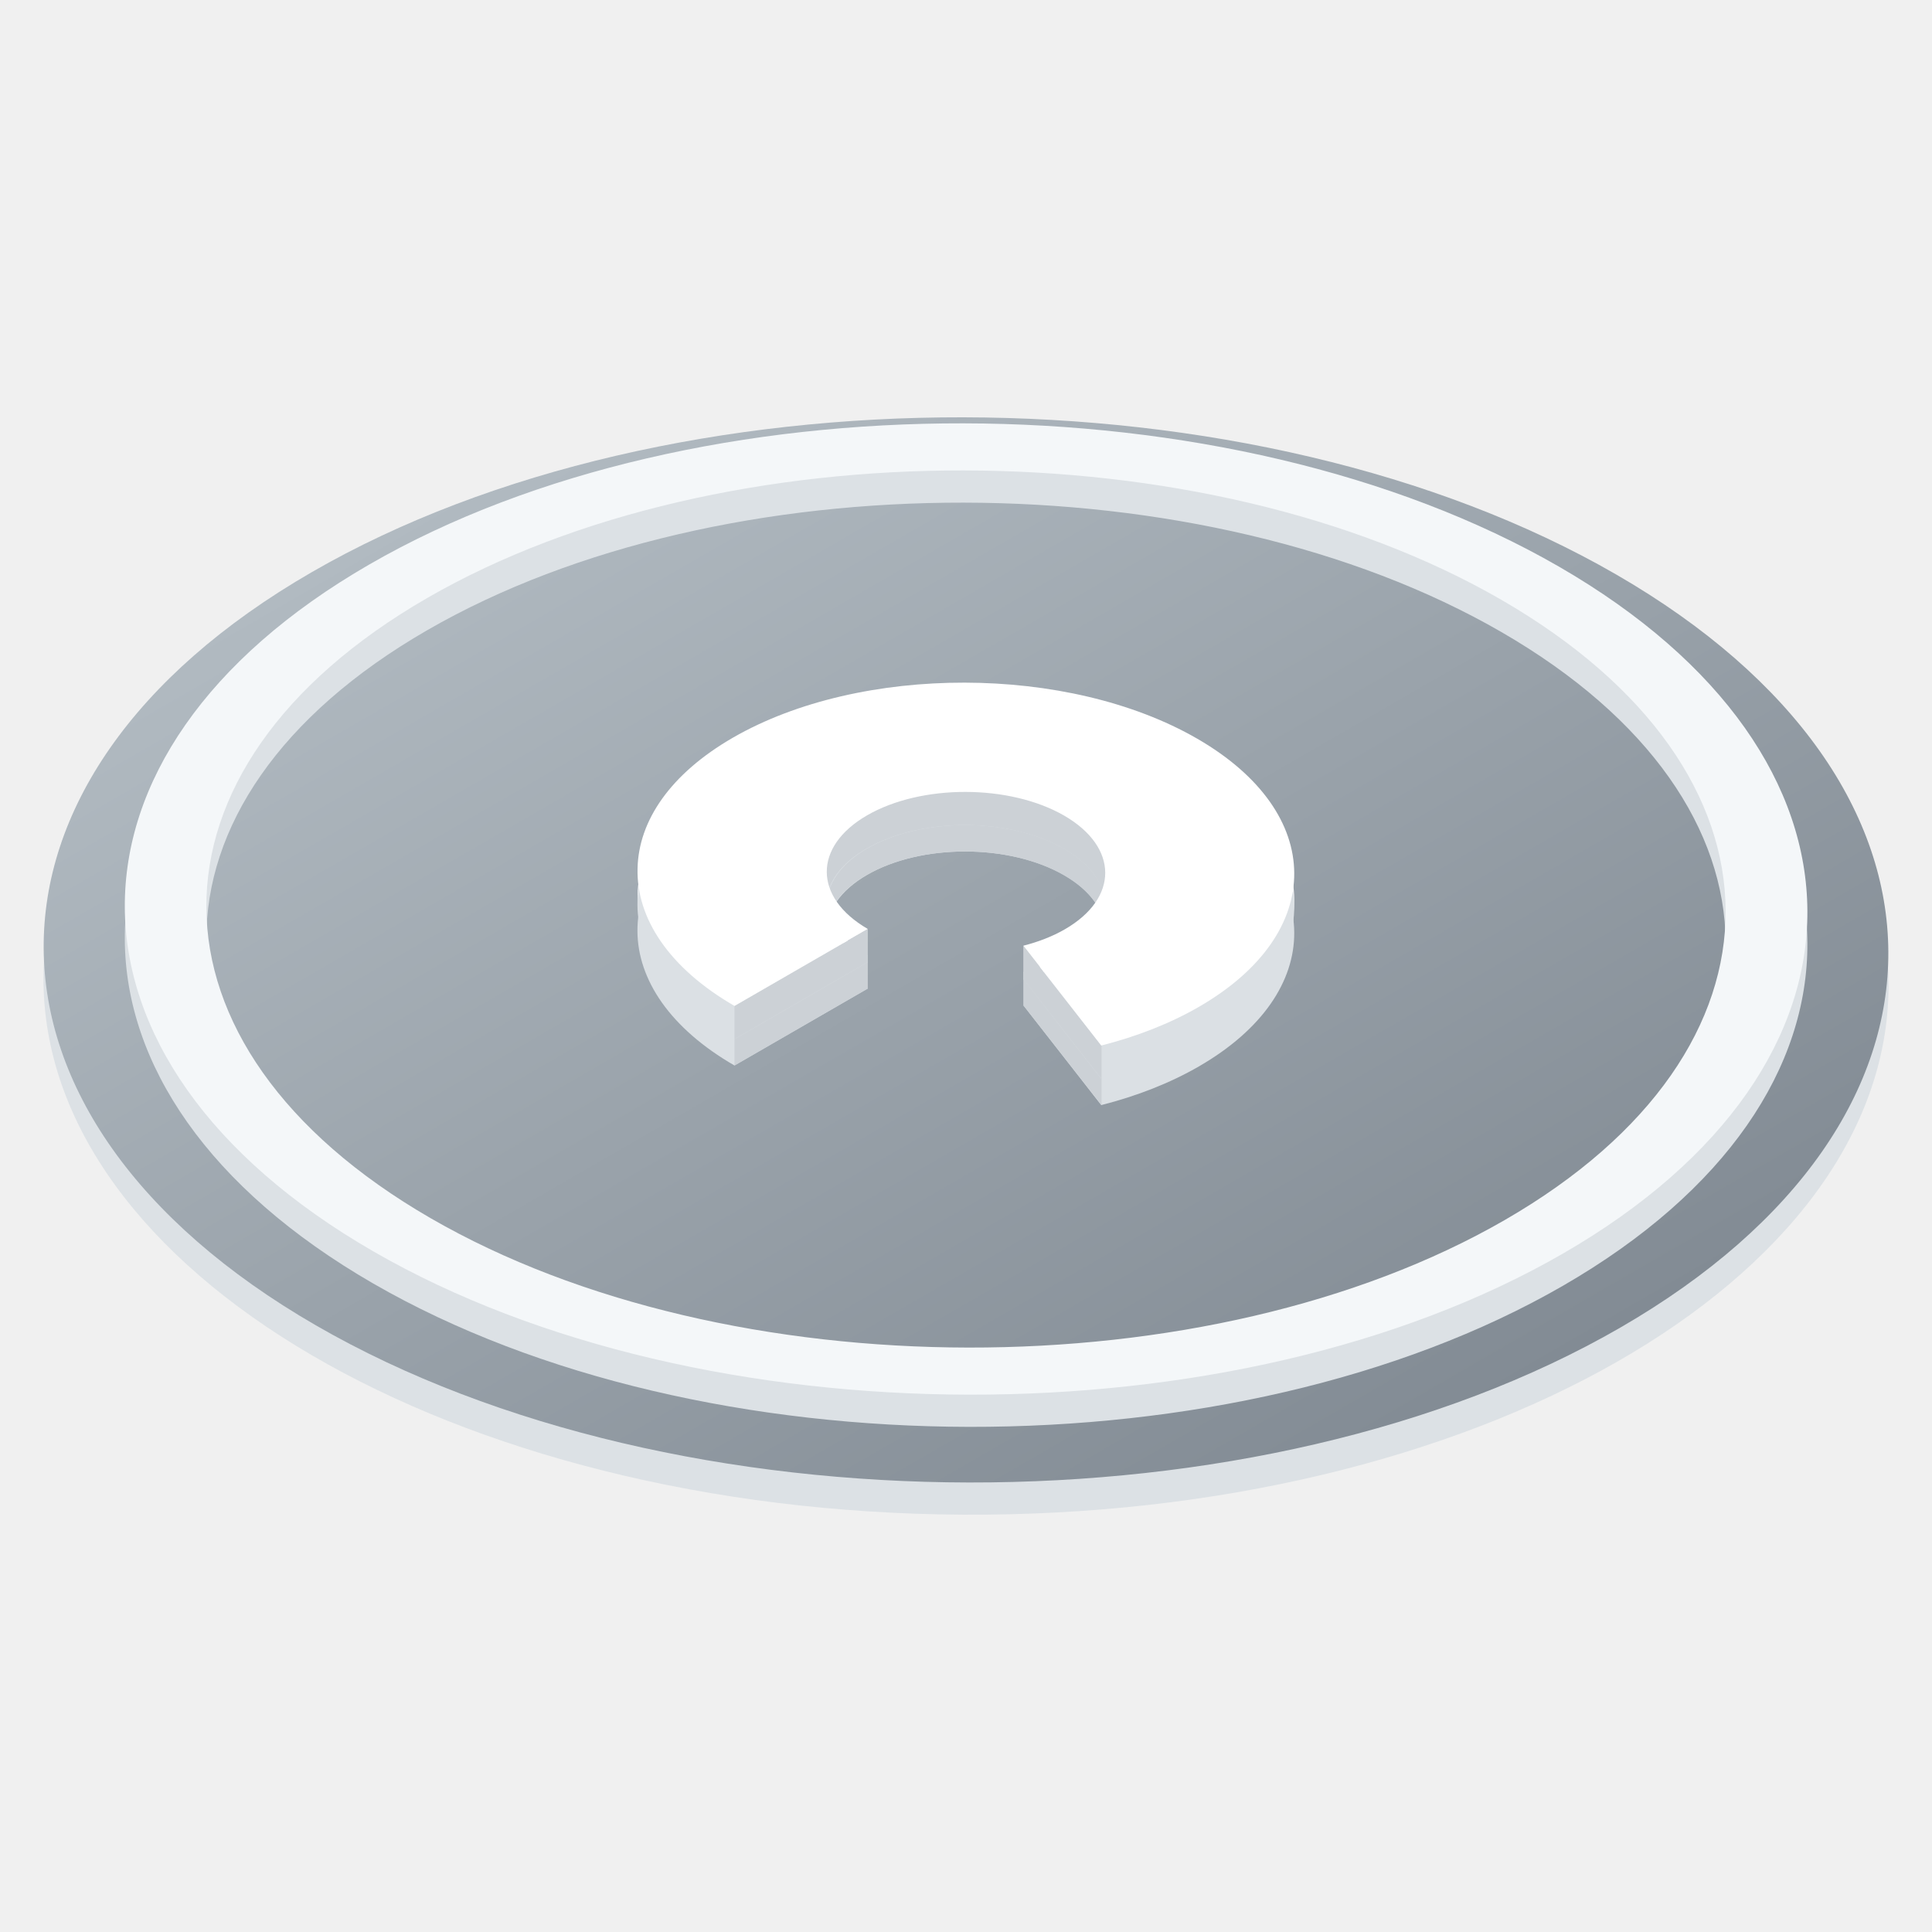
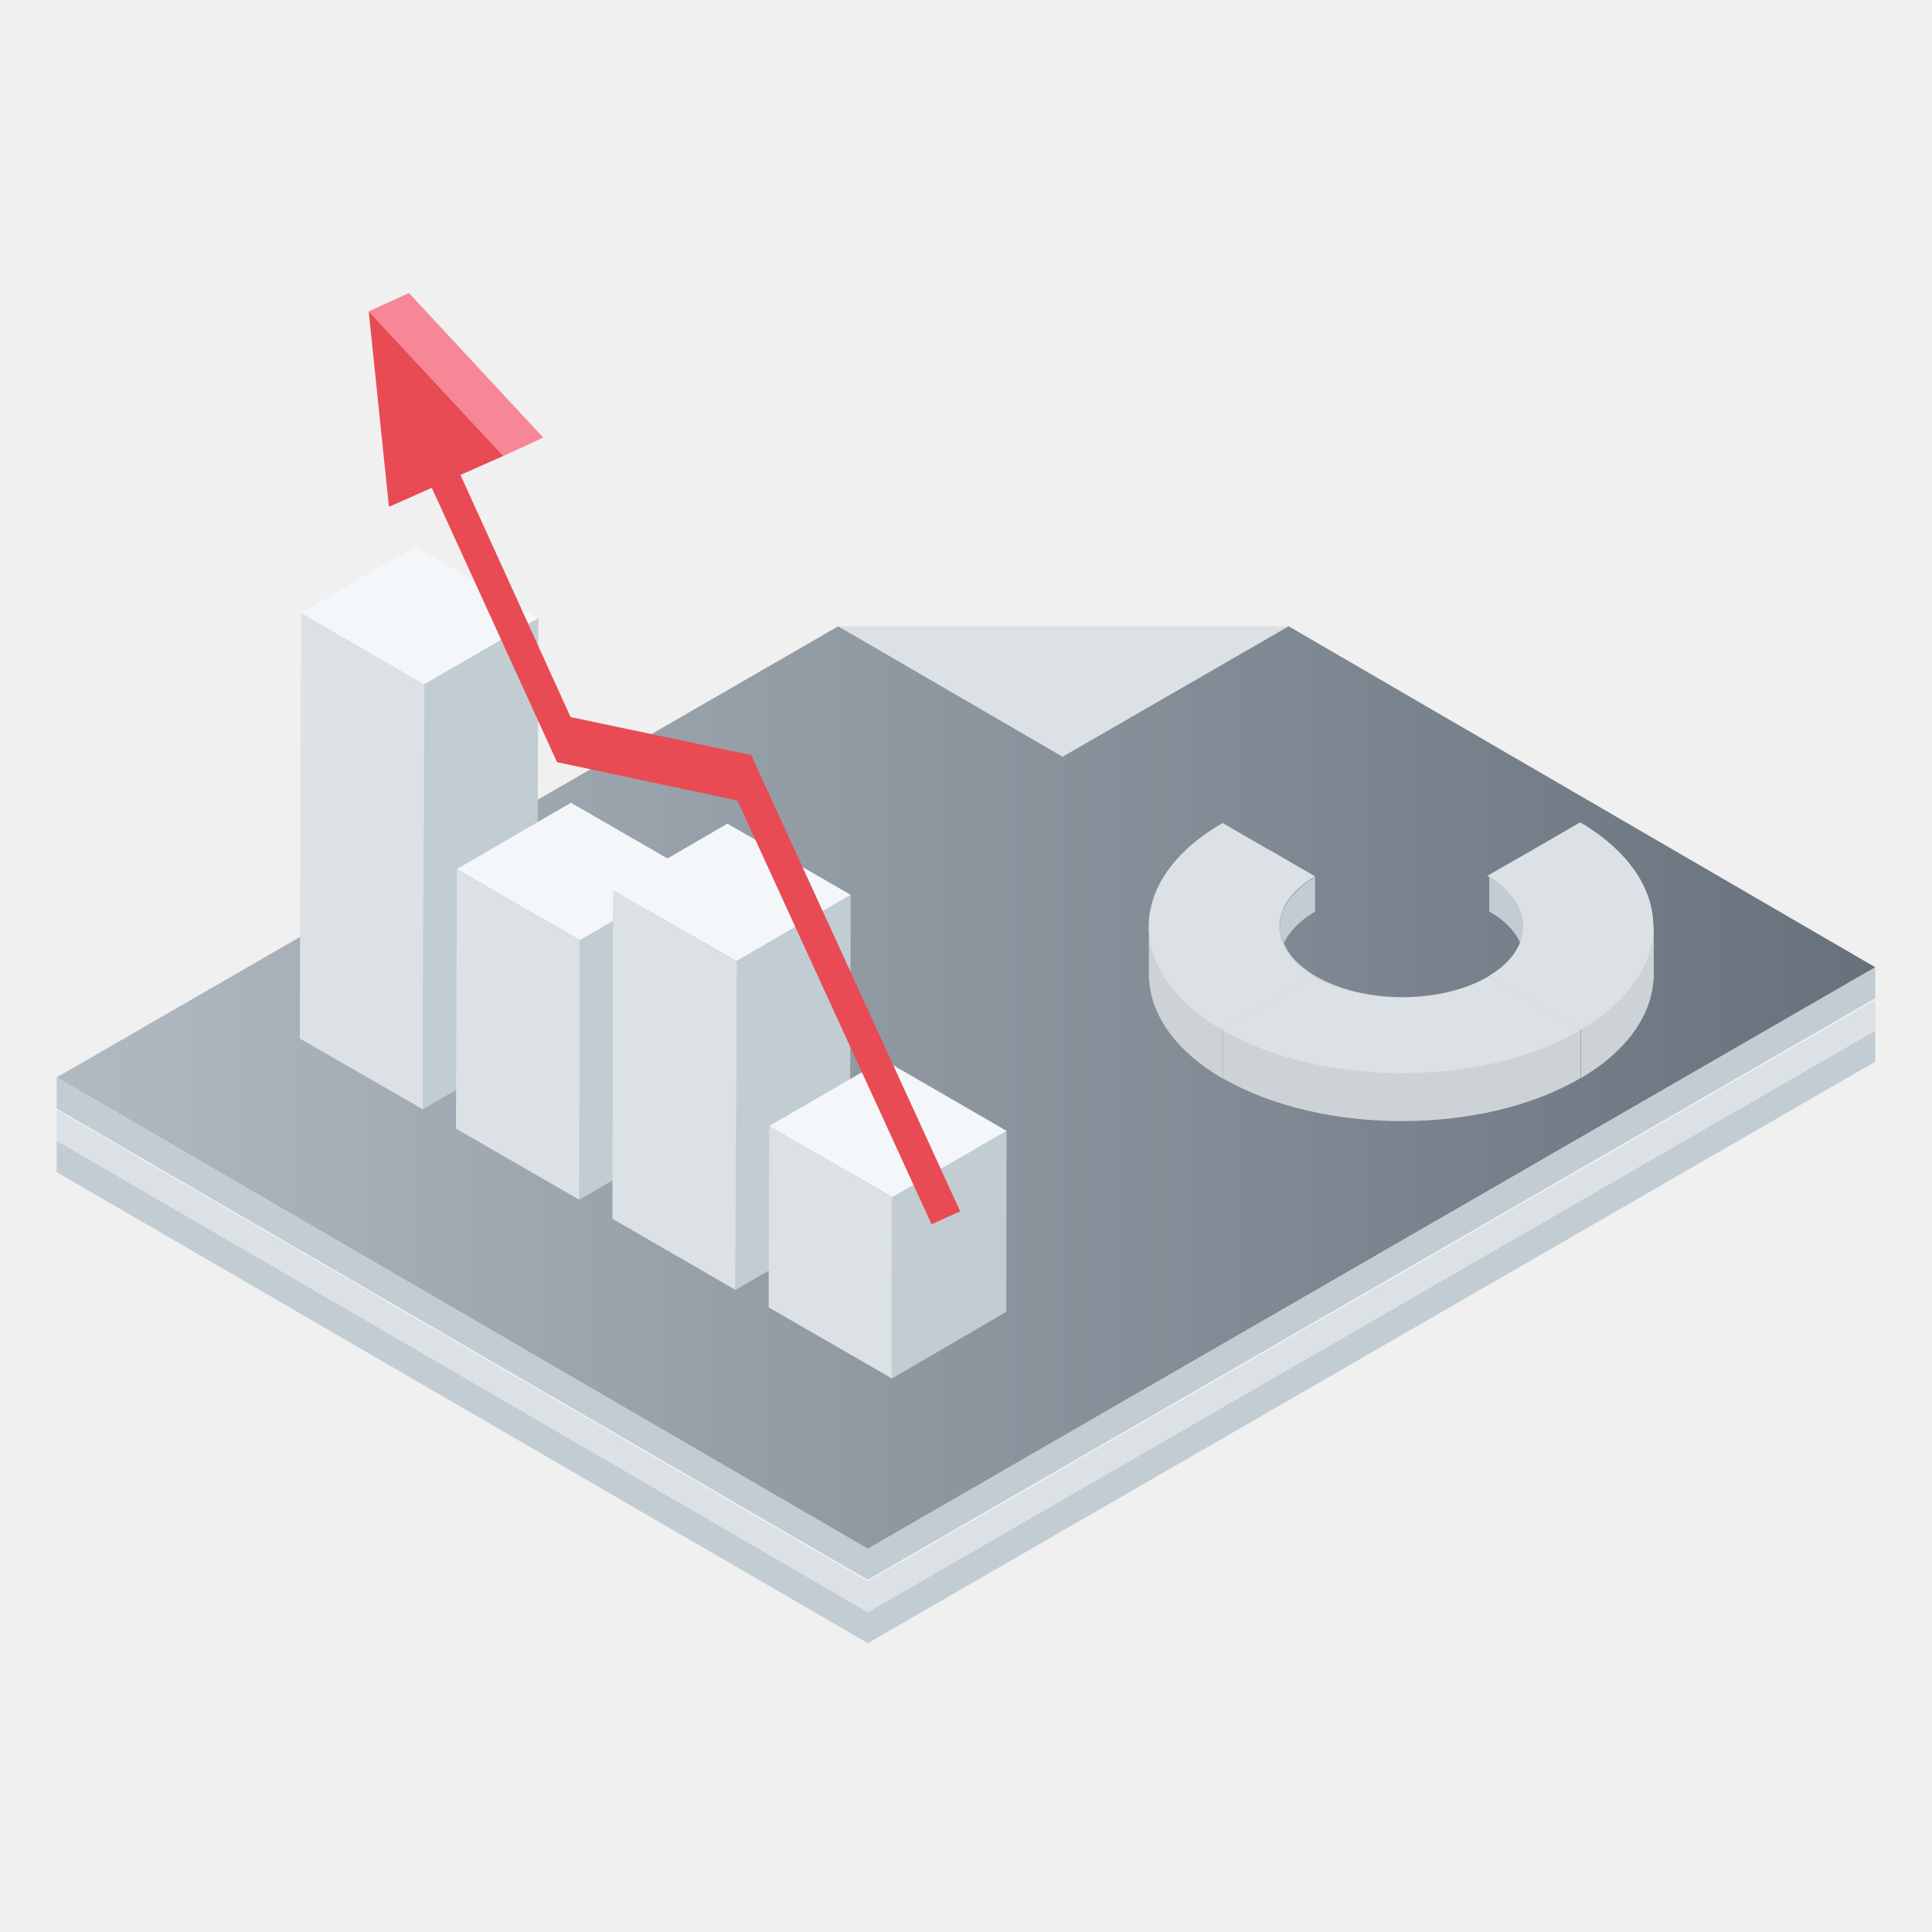
<svg xmlns="http://www.w3.org/2000/svg" version="1.1" id="Layer_1" x="0px" y="0px" viewBox="0 0 600 600" enable-background="new 0 0 600 600" xml:space="preserve">
  <g>
    <g>
-       <ellipse transform="matrix(5.422033e-03 -1 1 5.422033e-03 -6.6221 603.3419)" fill="#DCE1E5" cx="300" cy="305" rx="165.4" ry="286.5" />
-       <linearGradient id="SVGID_1_" gradientUnits="userSpaceOnUse" x1="60.365" y1="295.67" x2="529.635" y2="295.67" gradientTransform="matrix(0.866 0.5 -1 0.5774 340.1924 -23.2051)">
-         <stop offset="0" style="stop-color:#B1BAC1" />
-         <stop offset="1" style="stop-color:#828B94" />
-       </linearGradient>
-       <path fill="url(#SVGID_1_)" d="M503.2,412.3c-111.5,64.4-292.9,64.1-405.1-0.7s-112.8-169.5-1.3-233.9s292.9-64.1,405.1,0.7    S614.7,347.9,503.2,412.3z" />
-     </g>
-     <g>
- 	
- 			
- 	</g>
-     <g>
-       <path fill="#DCE1E5" d="M484.2,186c-102.4-59.1-267.8-59.4-369.5-0.7s-101.2,154.2,1.2,213.3s267.8,59.4,369.5,0.7    S586.5,245.1,484.2,186z M133.7,388.3c-92.4-53.4-92.9-139.6-1-192.6s241.2-52.8,333.6,0.6s92.9,139.6,1,192.6    S226.1,441.7,133.7,388.3z" />
-       <path fill="#F4F7F9" d="M484.2,176c-102.4-59.1-267.8-59.4-369.5-0.7s-101.2,154.2,1.2,213.3s267.8,59.4,369.5,0.7    S586.5,235.1,484.2,176z M133.7,378.3c-92.4-53.4-92.9-139.6-1-192.6s241.2-52.8,333.6,0.6s92.9,139.6,1,192.6    S226.1,431.7,133.7,378.3z" />
-     </g>
-     <g>
-       <g>
-         <path fill="#DBE0E4" d="M269.5,307c-16.9-9.8-17-25.6-0.2-35.3c16.8-9.7,44.2-9.7,61.2,0.1c16.9,9.8,17,25.6,0.2,35.3     c-3.8,2.2-8.2,3.9-12.9,5.1l24.2,31c11-2.8,21.3-6.8,30.3-12c39.7-22.9,39.5-60.2-0.5-83.3s-104.5-23.2-144.2-0.3     c-39.7,22.9-39.5,60.2,0.5,83.3L269.5,307z" />
-       </g>
-     </g>
-     <g>
-       <g>
-         <polygon fill="#CCD1D6" points="228.1,330.9 228.1,320.6 269.5,296.7 269.5,307    " />
-       </g>
-     </g>
-     <g>
-       <g>
-         <polygon fill="#CCD1D6" points="342.1,343.2 342.1,332.9 317.8,301.9 317.8,312.2    " />
-       </g>
-     </g>
-     <g>
-       <g>
-         <path fill="#CCD1D6" d="M348.6,280.2l-2.1-12.4l-10.1-11.1l-20.3-5.6l-27.7-3.1c0,0-28.2,12.2-34.7,21.3v19.5l2.9-0.1     c0-0.6,0.1-1.2,0.2-1.8c0.9-5.6,5-11,12.4-15.2c16.8-9.7,44.2-9.7,61.2,0.1c8.2,4.7,12.4,10.8,12.7,17l1.2,0.1L348.6,280.2z" />
-       </g>
-     </g>
-     <g>
-       <g>
-         <path fill="#FFFFFF" d="M269.5,296.7c-16.9-9.8-17-25.6-0.2-35.3c16.8-9.7,44.2-9.7,61.2,0.1c16.9,9.8,17,25.6,0.2,35.3     c-3.8,2.2-8.2,3.9-12.9,5.1l24.2,31c11-2.8,21.3-6.8,30.3-12c39.7-22.9,39.5-60.2-0.5-83.3s-104.5-23.2-144.2-0.3     c-19.4,11.2-29.3,25.8-29.6,40.6c-0.4,15.4,9.7,30.9,30.1,42.7L269.5,296.7z" />
-       </g>
-     </g>
-     <g id="anim2">
-       <g>
-         <g>
-           <path fill="#2C3238" d="">
-             <animate attributeName="d" values="M326,336.8l-13.3-17c-13.8,3.5-30.5,2-41.9-4.5l-25.3,14.6c-6.3-2.8-10.5-5.1-10.5-5.1v11.2      c26.8,15.5,66.3,19,98.7,10.7v-11.2C333.7,335.4,332.4,335.7,326,336.8z;      M326,346.8l-13.3-17c-13.8,3.5-30.5,2-41.9-4.5l-25.3,14.6c-6.3-2.8-10.5-5.1-10.5-5.1v11.2      c26.8,15.5,66.3,19,98.7,10.7v-11.2C333.7,345.4,332.4,345.7,326,346.8z;      M326,336.8l-13.3-17c-13.8,3.5-30.5,2-41.9-4.5l-25.3,14.6c-6.3-2.8-10.5-5.1-10.5-5.1v11.2      c26.8,15.5,66.3,19,98.7,10.7v-11.2C333.7,335.4,332.4,335.7,326,336.8z" dur="3s" begin="0" repeatCount="indefinite" id="anim-2-1" />
-           </path>
-         </g>
-       </g>
-       <g>
-         <g>
-           <path fill="#67717C" d="">
-             <animate attributeName="d" values="M333.7,335.4l-21-26.8c-13.8,3.5-30.5,2-41.9-4.5l-35.9,20.7C261.7,340.2,301.2,343.7,333.7,335.4z;      M333.7,345.4l-21-26.8c-13.8,3.5-30.5,2-41.9-4.5l-35.9,20.7C261.7,350.2,301.2,353.7,333.7,345.4z;      M333.7,335.4l-21-26.8c-13.8,3.5-30.5,2-41.9-4.5l-35.9,20.7C261.7,340.2,301.2,343.7,333.7,335.4z" dur="3s" begin="0" repeatCount="indefinite" id="anim-2-2" />
-           </path>
-         </g>
-       </g>
-     </g>
-     <g>
-       <g>
-         <path fill="#DBE0E4" d="M269.5,298.8c-16.9-9.8-17-25.6-0.2-35.3c16.8-9.7,44.2-9.7,61.2,0.1c16.9,9.8,17,25.6,0.2,35.3     c-3.8,2.2-8.2,3.9-12.9,5.1l24.2,31c11-2.8,21.3-6.8,30.3-12c39.7-22.9,39.5-60.2-0.5-83.3s-104.5-23.2-144.2-0.3     c-39.7,22.9-39.5,60.2,0.5,83.3L269.5,298.8z" />
-       </g>
-     </g>
-     <g>
-       <g>
-         <polygon fill="#CCD1D6" points="228.1,322.7 228.1,312.4 269.5,288.5 269.5,298.8    " />
-       </g>
-     </g>
-     <g>
-       <g>
-         <polygon fill="#CCD1D6" points="342.1,335.1 342.1,324.7 317.8,293.7 317.8,304.1    " />
-       </g>
-     </g>
-     <g>
-       <g>
-         <path fill="#CCD1D6" d="M348.6,272l-2.1-12.4l-10.1-11.1l-20.3-5.6l-27.7-3.1c0,0-28.2,12.2-34.7,21.3v19.5l2.9-0.1     c0-0.6,0.1-1.2,0.2-1.8c0.9-5.6,5-11,12.4-15.2c16.8-9.7,44.2-9.7,61.2,0.1c8.2,4.7,12.4,10.8,12.7,17l1.2,0.1L348.6,272z" />
-       </g>
-     </g>
-     <g>
-       <g>
-         <path fill="#FFFFFF" d="M269.5,288.5c-16.9-9.8-17-25.6-0.2-35.3c16.8-9.7,44.2-9.7,61.2,0.1c16.9,9.8,17,25.6,0.2,35.3     c-3.8,2.2-8.2,3.9-12.9,5.1l24.2,31c11-2.8,21.3-6.8,30.3-12c39.7-22.9,39.5-60.2-0.5-83.3s-104.5-23.2-144.2-0.3     c-19.4,11.2-29.3,25.8-29.6,40.6c-0.4,15.4,9.7,30.9,30.1,42.7L269.5,288.5z" />
-       </g>
-     </g>
-     <g id="anim1">
-       <g>
-         <g>
-           <path fill="#B72332" d="">
-             <animate attributeName="d" values="M325.8,325.6l-13.3-17c-13.7,3.5-30.4,2-41.7-4.5l-25.2,14.6c-6.3-2.7-10.5-5.1-10.5-5.1v11.1      c26.6,15.4,65.9,18.9,98.2,10.6v-11.1C333.4,324.2,332.1,324.5,325.8,325.6z;      M325.8,315.6l-13.3-17c-13.7,3.5-30.4,2-41.7-4.5l-25.2,14.6c-6.3-2.7-10.5-5.1-10.5-5.1v11.1      c26.6,15.4,65.9,18.9,98.2,10.6v-11.1C333.4,314.2,332.1,314.5,325.8,315.6z;      M325.8,325.6l-13.3-17c-13.7,3.5-30.4,2-41.7-4.5l-25.2,14.6c-6.3-2.7-10.5-5.1-10.5-5.1v11.1      c26.6,15.4,65.9,18.9,98.2,10.6v-11.1C333.4,324.2,332.1,324.5,325.8,325.6z" dur="3s" begin="0" repeatCount="indefinite" id="anim-3-2" />
-           </path>
-         </g>
-       </g>
-       <g>
-         <g>
-           <path fill="#E84B54" d="">
-             <animate attributeName="d" values="M333.4,324.2l-20.9-26.7c-13.7,3.5-30.4,2-41.7-4.5l-35.7,20.6C261.8,328.9,301.1,332.5,333.4,324.2z;      M333.4,314.2l-20.9-26.7c-13.7,3.5-30.4,2-41.7-4.5l-35.7,20.6C261.8,318.9,301.1,322.5,333.4,314.2z;      M333.4,324.2l-20.9-26.7c-13.7,3.5-30.4,2-41.7-4.5l-35.7,20.6C261.8,328.9,301.1,332.5,333.4,324.2z" dur="3s" begin="0" repeatCount="indefinite" id="anim-3-2" />
-           </path>
-         </g>
+       <polygon fill="#DCE1E5" points="260.3,194.5 330,235 400.2,194.5   " />
+     </g>
+   </g>
+   <g>
+     <linearGradient id="SVGID_1_" gradientUnits="userSpaceOnUse" x1="17.599" y1="337.739" x2="582.375" y2="337.739">
+       <stop offset="0" style="stop-color:#b1bac1" />
+       <stop offset="1" style="stop-color:#67717C" />
+     </linearGradient>
+     <polygon fill="url(#SVGID_1_)" points="260.3,194.5 330,235 400.2,194.5 582.4,300.4 269.5,481 17.6,334.6  " />
+   </g>
+   <g>
+     <polygon fill="#C2CCD3" points="269.5,481 582.4,300.4 582.4,310 269.5,490.6 17.6,344.3 17.6,334.6  " />
+   </g>
+   <g>
+     <polygon fill="#DCE1E5" points="269.5,491.1 582.4,310.5 582.4,320.1 269.5,500.7 17.6,354.4 17.6,344.7  " />
+   </g>
+   <g>
+     <polygon fill="#C2CCD3" points="269.5,500.7 582.4,320.1 582.4,329.7 269.5,510.3 17.6,364 17.6,354.3  " />
+   </g>
+   <g enable-background="new    ">
+     <g>
+       <g>
+         <polygon fill="#C2CCD3" points="131.3,344.5 166.8,323.9 167.2,191.9 131.7,212.5    " />
+       </g>
+     </g>
+     <g>
+       <g>
+         <polygon fill="#F4F7F9" points="131.7,212.5 167.2,191.9 128.9,169.8 93.5,190.4    " />
+       </g>
+     </g>
+     <g>
+       <polygon fill="#DCE1E5" points="93.5,190.4 93.1,322.5 131.3,344.5 131.7,212.5   " />
+     </g>
+   </g>
+   <g id="anim4" enable-background="new    ">
+     <g>
+       <g>
+         <polygon fill="#C2CCD3" points="    ">
+           <animate attributeName="points" values="131.3,344.5 166.8,323.9 167.2,191.9 131.7,212.5;        131.3,274.5 166.8,253.9 167.2,121.9 131.7,142.5;        131.3,344.5 166.8,323.9 167.2,191.9 131.7,212.5" dur="3s" begin="0" repeatCount="indefinite" id="anim-a-1" />
+         </polygon>
+       </g>
+     </g>
+     <g>
+       <g>
+         <polygon fill="#F4F7F9" points="    ">
+           <animate attributeName="points" values="131.7,212.5 167.2,191.9 128.9,169.8 93.5,190.4;        131.7,142.5 167.2,121.9 128.9,99.8 93.5,120.4;        131.7,212.5 167.2,191.9 128.9,169.8 93.5,190.4" dur="3s" begin="0" repeatCount="indefinite" id="anim-a-2" />
+         </polygon>
+       </g>
+     </g>
+     <g>
+       <polygon fill="#DCE1E5" points="   ">
+         <animate attributeName="points" values="93.5,190.4 93.1,322.5 131.3,344.5 131.7,212.5;        93.5,120.4 93.1,252.5 131.3,274.5 131.7,142.5;        93.5,190.4 93.1,322.5 131.3,344.5 131.7,212.5" dur="3s" begin="0" repeatCount="indefinite" id="anim-a-3" />
+       </polygon>
+     </g>
+   </g>
+   <g enable-background="new    ">
+     <g>
+       <g>
+         <polygon fill="#C2CCD3" points="179.9,372.6 215.4,351.9 215.6,271.4 180.1,292    " />
+       </g>
+     </g>
+     <g>
+       <g>
+         <polygon fill="#F4F7F9" points="180.1,292 215.6,271.4 177.3,249.3 141.9,269.9    " />
+       </g>
+     </g>
+     <g>
+       <polygon fill="#DCE1E5" points="141.9,269.9 141.6,350.5 179.9,372.6 180.1,292   " />
+     </g>
+   </g>
+   <g enable-background="new    ">
+     <g>
+       <g>
+         <polygon fill="#C2CCD3" points="228.4,400.6 263.9,380 264.2,277.9 228.7,298.5    " />
+       </g>
+     </g>
+     <g>
+       <g>
+         <polygon fill="#F4F7F9" points="228.7,298.5 264.2,277.9 225.9,255.8 190.4,276.4    " />
+       </g>
+     </g>
+     <g>
+       <polygon fill="#DCE1E5" points="190.4,276.4 190.2,378.5 228.4,400.6 228.7,298.5   " />
+     </g>
+   </g>
+   <g enable-background="new    ">
+     <g>
+       <g>
+         <polygon fill="#C2CCD3" points="277,428.1 312.5,407.4 312.6,351.2 277.1,371.8    " />
+       </g>
+     </g>
+     <g>
+       <g>
+         <polygon fill="#F4F7F9" points="277.1,371.8 312.6,351.2 274.4,329.1 238.9,349.7    " />
+       </g>
+     </g>
+     <g>
+       <polygon fill="#DCE1E5" points="238.9,349.7 238.7,406 277,428.1 277.1,371.8   " />
+     </g>
+   </g>
+   <g id="anim3" enable-background="new    ">
+     <g>
+       <g>
+         <polygon fill="#C2CCD3" points="">
+           <animate attributeName="points" values="228.6,355.6 264.1,334.9 264.3,278.7 228.8,299.3;        228.6,335.6 264.1,314.9 264.3,258.7 228.8,279.3;        228.6,355.6 264.1,334.9 264.3,278.7 228.8,299.3" dur="3s" begin="0" repeatCount="indefinite" id="anim-b-1" />
+         </polygon>
+       </g>
+     </g>
+     <g>
+       <g>
+         <polygon fill="#F4F7F9" points="   ">
+           <animate attributeName="points" values="228.8,299.3 264.3,278.7 226,256.6 190.5,277.2;        228.8,279.3 264.3,258.7 226,236.6 190.5,257.2;        228.8,299.3 264.3,278.7 226,256.6 190.5,277.2" dur="3s" begin="0" repeatCount="indefinite" id="anim-b-2" />
+         </polygon>
+       </g>
+     </g>
+     <g>
+       <polygon fill="#DCE1E5" points="190.5,277.2 190.4,333.5 228.6,355.6 228.8,299.3   ">
+         <animate attributeName="points" values="190.5,277.2 190.4,333.5 228.6,355.6 228.8,299.3;        190.5,257.2 190.4,313.5 228.6,335.6 228.8,279.3;        190.5,277.2 190.4,333.5 228.6,355.6 228.8,299.3" dur="3s" begin="0" repeatCount="indefinite" id="anim-b-3" />
+       </polygon>
+     </g>
+   </g>
+   <g id="XMLID_9_">
+     <path id="XMLID_415_" fill="none" d="M398.1,291.7c-0.1-0.4-0.2-0.8-0.3-1.1C397.9,290.9,398,291.3,398.1,291.7z" />
+     <path id="XMLID_414_" fill="none" d="M473.4,286.3c0,0.4,0.1,0.8,0.1,1.2C473.4,287.1,473.4,286.7,473.4,286.3z" />
+     <path id="XMLID_413_" fill="none" d="M473.1,290.5c-0.1,0.4-0.2,0.8-0.3,1.1C473,291.3,473.1,290.9,473.1,290.5z" />
+     <path id="XMLID_412_" fill="none" d="M473.4,289.1c0,0.4-0.1,0.8-0.2,1.2C473.3,289.9,473.3,289.5,473.4,289.1z" />
+     <path id="XMLID_411_" fill="none" d="M473.4,287.6c0,0.4,0,0.9-0.1,1.3C473.4,288.5,473.4,288.1,473.4,287.6z" />
+     <path id="XMLID_410_" fill="none" d="M472.8,291.8c-0.1,0.4-0.3,0.9-0.5,1.3C472.5,292.7,472.7,292.3,472.8,291.8z" />
+     <path id="XMLID_409_" fill="none" d="M398.3,283.3c0.1-0.4,0.3-0.7,0.4-1.1C398.6,282.6,398.5,282.9,398.3,283.3z" />
+     <path id="XMLID_408_" fill="none" d="M397.7,286.1c0-0.4,0.1-0.7,0.2-1.1C397.8,285.3,397.7,285.7,397.7,286.1z" />
+     <path id="XMLID_407_" fill="none" d="M397.8,290.3c-0.1-0.4-0.1-0.8-0.2-1.2C397.6,289.5,397.7,289.9,397.8,290.3z" />
+     <path id="XMLID_406_" fill="none" d="M397.5,287.5c0-0.4,0-0.8,0.1-1.2C397.6,286.7,397.6,287.1,397.5,287.5z" />
+     <path id="XMLID_405_" fill="none" d="M397.6,289c0-0.4-0.1-0.9-0.1-1.3C397.5,288.1,397.5,288.5,397.6,289z" />
+     <path id="XMLID_404_" fill="none" d="M397.9,284.8c0.1-0.4,0.2-0.9,0.4-1.3C398.1,283.9,398,284.3,397.9,284.8z" />
+     <path id="XMLID_403_" fill="none" d="M467.2,275.6c0.4,0.4,0.8,0.7,1.2,1.1C468,276.3,467.6,276,467.2,275.6z" />
+     <path id="XMLID_402_" fill="none" d="M465.9,274.5c0.4,0.3,0.8,0.6,1.2,1C466.7,275.2,466.3,274.9,465.9,274.5z" />
+     <path id="XMLID_401_" fill="none" d="M468.7,277c0.3,0.3,0.5,0.6,0.8,0.9C469.2,277.6,469,277.3,468.7,277z" />
+     <path id="XMLID_400_" fill="none" d="M462.4,272.2c0.5,0.3,1.1,0.6,1.6,1C463.5,272.8,463,272.5,462.4,272.2z" />
+     <path id="XMLID_399_" fill="none" d="M464.4,273.5c0.4,0.2,0.7,0.5,1.1,0.8C465.2,274,464.8,273.7,464.4,273.5z" />
+     <path id="XMLID_398_" fill="none" d="M473.1,285c0.1,0.4,0.1,0.7,0.2,1.1C473.3,285.7,473.2,285.3,473.1,285z" />
+     <path id="XMLID_397_" fill="none" d="M472.2,282.2c0.2,0.4,0.3,0.7,0.4,1.1C472.5,282.9,472.4,282.6,472.2,282.2z" />
+     <path id="XMLID_396_" fill="none" d="M472.7,283.5c0.1,0.4,0.3,0.9,0.4,1.3C473,284.3,472.9,283.9,472.7,283.5z" />
+     <path id="XMLID_395_" fill="none" d="M470.6,279.4c0.3,0.4,0.5,0.8,0.8,1.2C471.2,280.2,470.9,279.8,470.6,279.4z" />
+     <path id="XMLID_394_" fill="none" d="M471.6,280.9c0.2,0.3,0.4,0.7,0.5,1C471.9,281.6,471.8,281.2,471.6,280.9z" />
+     <path id="XMLID_393_" fill="none" d="M469.7,278.2c0.3,0.3,0.5,0.7,0.8,1C470.3,278.9,470,278.6,469.7,278.2z" />
+     <path id="XMLID_392_" fill="none" d="M408.4,272.4c-0.4,0.3-0.9,0.5-1.3,0.8C407.5,272.9,407.9,272.6,408.4,272.4L408.4,272.4z" />
+     <path id="XMLID_391_" fill="none" d="M402.6,276.7c0.4-0.4,0.8-0.7,1.2-1.1C403.4,276,403,276.3,402.6,276.7z" />
+     <path id="XMLID_390_" fill="none" d="M462.4,282.9v10.2V282.9c-14.7-8.6-38.9-8.6-53.7,0c-0.1,0.1-0.2,0.1-0.3,0.2v10v-10   c-4.9,2.9-8.1,6.4-9.7,10c-0.2-0.4-0.4-0.9-0.5-1.3c1.4,4.2,4.8,8.3,10.5,11.6c14.9,8.6,39,8.6,53.7,0c5-2.9,8.3-6.5,9.9-10.2   C470.7,289.4,467.4,285.8,462.4,282.9z" />
+     <path id="XMLID_389_" fill="none" d="M401.6,277.9c0.3-0.3,0.5-0.6,0.8-0.9C402.1,277.3,401.8,277.6,401.6,277.9z" />
+     <path id="XMLID_388_" fill="none" d="M400.5,279.3c0.3-0.4,0.5-0.7,0.8-1C401,278.6,400.7,278.9,400.5,279.3z" />
+     <path id="XMLID_387_" fill="none" d="M399.6,280.6c0.2-0.4,0.5-0.8,0.8-1.2C400.1,279.8,399.8,280.2,399.6,280.6z" />
+     <path id="XMLID_386_" fill="none" d="M403.9,275.5c0.4-0.3,0.8-0.7,1.2-1C404.7,274.9,404.3,275.2,403.9,275.5z" />
+     <path id="XMLID_385_" fill="none" d="M405.6,274.2c0.3-0.3,0.7-0.5,1.1-0.8C406.3,273.7,405.9,274,405.6,274.2z" />
+     <path id="XMLID_384_" fill="none" d="M398.9,281.9c0.2-0.3,0.3-0.7,0.5-1C399.2,281.2,399.1,281.6,398.9,281.9z" />
+     <path id="XMLID_383_" fill="none" d="M408.7,272.2c-0.1,0.1-0.2,0.1-0.3,0.2v0C408.5,272.3,408.6,272.2,408.7,272.2z" />
+     <g>
+       <path fill="#CCD2D6" d="M490.9,270.7v64.1c-0.1,0-0.1,0.1-0.2,0.1c-30.3,17.7-80.2,17.7-110.9,0v-64.4c4.4-2.6,9.3-4.8,14.4-6.6    l14.1,8.2v0.2c-0.4,0.3-0.9,0.5-1.3,0.8c-0.2,0.1-0.3,0.2-0.5,0.3c-0.4,0.3-0.7,0.5-1.1,0.8c-0.1,0.1-0.3,0.2-0.4,0.3    c-0.4,0.3-0.8,0.6-1.2,1c0,0-0.1,0.1-0.1,0.1c-0.4,0.4-0.8,0.7-1.2,1.1c-0.1,0.1-0.2,0.2-0.3,0.3c-0.3,0.3-0.5,0.6-0.8,0.9    c-0.1,0.1-0.2,0.2-0.3,0.3c-0.3,0.3-0.5,0.7-0.8,1c0,0-0.1,0.1-0.1,0.1c-0.3,0.4-0.5,0.8-0.8,1.2c0,0.1-0.1,0.2-0.1,0.3    c-0.2,0.3-0.4,0.7-0.5,1c0,0.1-0.1,0.2-0.1,0.3c-0.2,0.4-0.3,0.7-0.4,1.1c0,0,0,0.1-0.1,0.1c-0.1,0.4-0.3,0.9-0.4,1.3    c0,0.1,0,0.1,0,0.2c-0.1,0.4-0.1,0.7-0.2,1.1c0,0.1,0,0.2,0,0.3c0,0.4-0.1,0.8-0.1,1.2v0.1c0,0.4,0,0.9,0.1,1.3c0,0,0,0.1,0,0.1    c0,0.4,0.1,0.8,0.2,1.2c0,0.1,0,0.2,0.1,0.3c0.1,0.4,0.2,0.8,0.3,1.1c0,0,0,0.1,0,0.1c0.1,0.3,0.2,0.5,0.3,0.8    c0,0.1,0.1,0.2,0.1,0.3c0,0.1,0.1,0.2,0.1,0.3v0c0,0,0,0.1,0.1,0.1c0.3,0.6,0.6,1.2,0.9,1.8c0.1,0.2,0.2,0.3,0.3,0.5    c0.8,1.3,1.8,2.5,3.1,3.7c0.2,0.2,0.4,0.4,0.7,0.6c0.4,0.3,0.7,0.6,1.1,0.9c0.3,0.2,0.6,0.5,0.9,0.7c0.3,0.2,0.5,0.4,0.8,0.6    c0.7,0.5,1.4,0.9,2.1,1.3c14.9,8.6,39,8.6,53.7,0h0c2.5-1.5,4.6-3.1,6.2-4.8c1.6-1.7,2.9-3.5,3.7-5.4c0.2-0.4,0.3-0.9,0.5-1.3    c0,0,0-0.1,0-0.1c0.1-0.4,0.2-0.8,0.3-1.1c0-0.1,0-0.2,0.1-0.3c0.1-0.4,0.1-0.8,0.2-1.2c0,0,0-0.1,0-0.1c0-0.4,0.1-0.9,0.1-1.3    v-0.1c0-0.4,0-0.8-0.1-1.1c0-0.1,0-0.2,0-0.3c-0.1-0.4-0.1-0.7-0.2-1.1c0-0.1,0-0.1,0-0.2c-0.1-0.4-0.2-0.9-0.4-1.3    c0,0,0-0.1-0.1-0.1c-0.1-0.4-0.3-0.8-0.4-1.1c0-0.1-0.1-0.2-0.1-0.3c-0.2-0.3-0.3-0.7-0.5-1c-0.1-0.1-0.1-0.2-0.1-0.3    c-0.2-0.4-0.5-0.8-0.8-1.2c0,0-0.1-0.1-0.1-0.1c-0.2-0.4-0.5-0.7-0.8-1c-0.1-0.1-0.2-0.2-0.3-0.3c-0.3-0.3-0.5-0.6-0.8-0.9    c-0.1-0.1-0.2-0.2-0.3-0.3c-0.4-0.4-0.8-0.7-1.2-1.1c0,0-0.1-0.1-0.1-0.1c-0.4-0.3-0.8-0.6-1.2-1c-0.1-0.1-0.3-0.2-0.4-0.3    c-0.3-0.3-0.7-0.5-1.1-0.8c-0.1-0.1-0.3-0.2-0.4-0.3c-0.5-0.3-1-0.7-1.6-1v-0.3l13.8-7.9c5.2,1.8,10.1,4,14.5,6.7    C490.8,270.6,490.9,270.7,490.9,270.7z" />
+     </g>
+     <g id="XMLID_380_">
+       <path fill="#CCD2D6" d="M361.1,287.8h-4.3v16.6l0.1,0c0.7,11.1,8.3,22.1,22.9,30.6v-64.4C371.1,275.6,364.9,281.5,361.1,287.8z" />
+     </g>
+     <g id="XMLID_379_">
+       <path fill="#CCD2D6" d="M509.2,287.8c-3.7-6.2-9.8-12.1-18.2-17.1v64.1c14.3-8.4,21.8-19.4,22.5-30.5l0.1,0v-16.6H509.2z" />
+     </g>
+     <g id="XMLID_378_">
+       <path fill="#C2CCD3" d="M472.3,293.2L472.3,293.2c0.2-0.4,0.3-0.9,0.5-1.3c0,0,0-0.1,0-0.1c0.1-0.4,0.2-0.8,0.3-1.1    c0-0.1,0-0.2,0.1-0.3c0.1-0.4,0.1-0.8,0.2-1.2c0,0,0-0.1,0-0.1c0-0.4,0.1-0.9,0.1-1.3c0,0,0-0.1,0-0.1c0-0.4,0-0.8-0.1-1.2    c0-0.1,0-0.2,0-0.3c0-0.4-0.1-0.7-0.2-1.1c0-0.1,0-0.1,0-0.2c-0.1-0.4-0.2-0.9-0.4-1.3c0,0,0-0.1-0.1-0.1    c-0.1-0.4-0.3-0.7-0.4-1.1c0-0.1-0.1-0.2-0.1-0.3c-0.2-0.3-0.3-0.7-0.5-1c-0.1-0.1-0.1-0.2-0.1-0.3c-0.2-0.4-0.5-0.8-0.8-1.2    c0,0-0.1-0.1-0.1-0.1c-0.2-0.4-0.5-0.7-0.8-1c-0.1-0.1-0.2-0.2-0.3-0.3c-0.2-0.3-0.5-0.6-0.8-0.9c-0.1-0.1-0.2-0.2-0.3-0.3    c-0.4-0.4-0.8-0.7-1.2-1.1c0,0-0.1-0.1-0.1-0.1c-0.4-0.3-0.8-0.7-1.2-1c-0.1-0.1-0.3-0.2-0.4-0.3c-0.3-0.3-0.7-0.5-1.1-0.8    c-0.1-0.1-0.3-0.2-0.4-0.3c-0.5-0.3-1-0.7-1.6-1v10.7C467.4,285.8,470.7,289.4,472.3,293.2z" />
+     </g>
+     <g id="XMLID_376_">
+       <path fill="#C2CCD3" d="M408.4,283.1v-10.7c-0.4,0.3-0.9,0.5-1.3,0.8c-0.2,0.1-0.3,0.2-0.5,0.3c-0.4,0.2-0.7,0.5-1.1,0.8    c-0.1,0.1-0.3,0.2-0.4,0.3c-0.4,0.3-0.8,0.6-1.2,1c0,0-0.1,0.1-0.1,0.1c-0.4,0.4-0.8,0.7-1.2,1.1c-0.1,0.1-0.2,0.2-0.3,0.3    c-0.3,0.3-0.5,0.6-0.8,0.9c-0.1,0.1-0.2,0.2-0.3,0.3c-0.3,0.3-0.6,0.7-0.8,1c0,0-0.1,0.1-0.1,0.1c-0.3,0.4-0.5,0.8-0.8,1.2    c-0.1,0.1-0.1,0.2-0.1,0.3c-0.2,0.3-0.4,0.7-0.5,1c-0.1,0.1-0.1,0.2-0.2,0.3c-0.2,0.4-0.3,0.7-0.4,1.1c0,0,0,0.1-0.1,0.1    c-0.1,0.4-0.3,0.9-0.4,1.3c0,0.1,0,0.1,0,0.2c-0.1,0.4-0.1,0.7-0.2,1.1c0,0.1,0,0.2,0,0.3c0,0.4-0.1,0.8-0.1,1.2c0,0,0,0.1,0,0.1    c0,0.4,0,0.9,0.1,1.3c0,0,0,0.1,0,0.1c0,0.4,0.1,0.8,0.2,1.2c0,0.1,0,0.2,0.1,0.3c0.1,0.4,0.2,0.8,0.3,1.1c0,0,0,0.1,0,0.1    c0.1,0.4,0.3,0.9,0.5,1.3C400.2,289.5,403.5,286,408.4,283.1z" />
+     </g>
+     <path id="XMLID_375_" fill="#BEC13D" d="M472.1,281.9c0.1,0.1,0.1,0.2,0.1,0.3C472.2,282.1,472.1,282,472.1,281.9z" />
+     <path id="XMLID_374_" fill="#BEC13D" d="M464,273.2c0.2,0.1,0.3,0.2,0.4,0.3C464.3,273.4,464.1,273.3,464,273.2z" />
+     <path id="XMLID_373_" fill="#BEC13D" d="M472.7,283.3c0,0,0,0.1,0.1,0.1C472.7,283.4,472.7,283.4,472.7,283.3z" />
+     <path id="XMLID_372_" fill="#BEC13D" d="M471.4,280.6c0.1,0.1,0.1,0.2,0.1,0.3C471.5,280.8,471.5,280.7,471.4,280.6z" />
+     <path id="XMLID_371_" fill="#BEC13D" d="M469.5,277.9c0.1,0.1,0.2,0.2,0.3,0.3C469.7,278.1,469.6,278,469.5,277.9z" />
+     <path id="XMLID_370_" fill="#BEC13D" d="M470.5,279.3c0,0,0.1,0.1,0.1,0.1C470.6,279.4,470.6,279.3,470.5,279.3z" />
+     <path id="XMLID_369_" fill="#BEC13D" d="M468.4,276.7c0.1,0.1,0.2,0.2,0.3,0.3C468.6,276.9,468.5,276.8,468.4,276.7z" />
+     <path id="XMLID_360_" fill="#BEC13D" d="M467.1,275.5c0,0,0.1,0.1,0.1,0.1C467.2,275.6,467.1,275.6,467.1,275.5z" />
+     <path id="XMLID_348_" fill="#BEC13D" d="M465.5,274.2c0.1,0.1,0.3,0.2,0.4,0.3C465.8,274.4,465.6,274.3,465.5,274.2z" />
+     <path id="XMLID_347_" fill="#BEC13D" d="M406.6,273.5c0.1-0.1,0.3-0.2,0.5-0.3C406.9,273.3,406.8,273.4,406.6,273.5z" />
+     <path id="XMLID_346_" fill="#BEC13D" d="M397.8,290.5c0-0.1,0-0.2-0.1-0.3C397.8,290.4,397.8,290.4,397.8,290.5z" />
+     <path id="XMLID_345_" fill="#BEC13D" d="M473.1,284.8c0,0.1,0,0.1,0,0.2C473.1,284.9,473.1,284.8,473.1,284.8z" />
+     <path id="XMLID_344_" fill="#BEC13D" d="M397.5,287.6c0,0,0-0.1,0-0.1C397.5,287.5,397.5,287.6,397.5,287.6z" />
+     <path id="XMLID_343_" fill="#BEC13D" d="M397.6,289.1C397.6,289,397.6,289,397.6,289.1C397.6,289,397.6,289,397.6,289.1z" />
+     <path id="XMLID_342_" fill="#BEC13D" d="M401.3,278.2c0.1-0.1,0.2-0.2,0.3-0.3C401.5,278,401.4,278.1,401.3,278.2z" />
+     <path id="XMLID_339_" fill="#BEC13D" d="M398.8,282.2c0-0.1,0.1-0.2,0.2-0.3C398.9,282,398.8,282.1,398.8,282.2z" />
+     <path id="XMLID_310_" fill="#BEC13D" d="M397.9,284.9c0-0.1,0-0.1,0-0.2C397.9,284.8,397.9,284.9,397.9,284.9z" />
+     <path id="XMLID_309_" fill="#BEC13D" d="M399.4,280.9c0.1-0.1,0.1-0.2,0.1-0.3C399.5,280.7,399.5,280.8,399.4,280.9z" />
+     <path id="XMLID_308_" fill="#BEC13D" d="M398.3,283.5c0,0,0-0.1,0.1-0.1C398.3,283.4,398.3,283.4,398.3,283.5z" />
+     <path id="XMLID_307_" fill="#BEC13D" d="M398.2,291.8c0,0,0-0.1,0-0.1C398.1,291.7,398.2,291.8,398.2,291.8z" />
+     <path id="XMLID_306_" fill="#BEC13D" d="M397.6,286.3c0-0.1,0-0.2,0-0.3C397.6,286.2,397.6,286.2,397.6,286.3z" />
+     <path id="XMLID_305_" fill="#BEC13D" d="M400.4,279.4c0,0,0.1-0.1,0.1-0.1C400.4,279.3,400.4,279.4,400.4,279.4z" />
+     <path id="XMLID_304_" fill="#BEC13D" d="M405.1,274.5c0.1-0.1,0.3-0.2,0.4-0.3C405.4,274.3,405.3,274.4,405.1,274.5z" />
+     <path id="XMLID_303_" fill="#BEC13D" d="M473.4,289C473.4,289,473.4,289,473.4,289C473.4,289,473.4,289,473.4,289z" />
+     <path id="XMLID_302_" fill="#BEC13D" d="M473.4,287.5c0,0,0,0.1,0,0.1C473.4,287.6,473.4,287.5,473.4,287.5z" />
+     <polygon id="XMLID_301_" fill="#BEC13D" points="472.3,293.2 472.3,293.2 472.3,293.2  " />
+     <path id="XMLID_300_" fill="#BEC13D" d="M473.3,286.1c0,0.1,0,0.2,0,0.3C473.3,286.3,473.3,286.2,473.3,286.1z" />
+     <path id="XMLID_299_" fill="#BEC13D" d="M402.3,277c0.1-0.1,0.2-0.2,0.3-0.3C402.5,276.8,402.4,276.9,402.3,277z" />
+     <path id="XMLID_298_" fill="#BEC13D" d="M472.9,291.7c0,0,0,0.1,0,0.1C472.8,291.8,472.8,291.7,472.9,291.7z" />
+     <path id="XMLID_297_" fill="#BEC13D" d="M403.8,275.6c0,0,0.1-0.1,0.1-0.1C403.9,275.5,403.9,275.6,403.8,275.6z" />
+     <path id="XMLID_50_" fill="#BEC13D" d="M473.2,290.3c0,0.1,0,0.2-0.1,0.3C473.2,290.4,473.2,290.4,473.2,290.3z" />
+     <g>
+       <path fill="#DCE1E5" d="M490.9,319.8l-28.5-16.5h0l-0.2-0.1c5.1-3,8.4-6.7,9.9-10.6c2.8-7.1-0.5-14.8-9.7-20.3    c-0.1-0.1-0.2-0.2-0.4-0.2c0,0-0.1,0-0.1-0.1l0.5-0.3l13.8-7.9l14.5-8.4c0,0,0,0,0.1,0C521,273.3,521,302.1,490.9,319.8z" />
+     </g>
+     <g id="XMLID_45_">
+       <path fill="#DCE1E5" d="M462.2,303.3c-0.1,0-0.1,0.1-0.2,0.1c-14.7,8.6-38.9,8.6-53.7,0c-0.1,0-0.2-0.1-0.2-0.1l-28.6,16.5    c0.1,0.1,0.2,0.1,0.3,0.2c30.7,17.7,80.6,17.7,110.9,0c0.1,0,0.1-0.1,0.2-0.1L462.2,303.3z" />
+     </g>
+     <g>
+       <path fill="#DCE1E5" d="M408.1,303.2l-28.3,16.3l-0.4,0.2c-30.3-17.7-30.2-46.5,0.3-64.1l14.5,8.4l14.1,8.2c0,0,0,0,0,0    C393.5,280.7,393.5,294.6,408.1,303.2z" />
+     </g>
+   </g>
+   <g id="anim1">
+     <g>
+       <path id="XMLID_377_" fill="#E84B54" d="">
+         <animate attributeName="d" values="M408.9,266.5c-0.1,0.1-0.2,0.1-0.3,0.2v10.7c0.1-0.1,0.2-0.1,0.3-0.2    c14.9-8.6,39-8.6,53.7,0v-10.7C447.9,257.9,423.7,257.9,408.9,266.5z;        M408.9,236.5c-0.1,0.1-0.2,0.1-0.3,0.2v10.7c0.1-0.1,0.2-0.1,0.3-0.2    c14.9-8.6,39-8.6,53.7,0v-10.7C447.9,227.9,423.7,227.9,408.9,236.5z;        M408.9,266.5c-0.1,0.1-0.2,0.1-0.3,0.2v10.7c0.1-0.1,0.2-0.1,0.3-0.2    c14.9-8.6,39-8.6,53.7,0v-10.7C447.9,257.9,423.7,257.9,408.9,266.5z" dur="3s" begin="0" repeatCount="indefinite" id="anim-c-1" />
+       </path>
+       <g id="XMLID_12_">
+         <path fill="#FFFFFF" d="">
+           <animate attributeName="d" values="M462.1,266.5l28.7-16.6c-30.3-17.7-80.2-17.7-110.9,0c0,0,0,0-0.1,0l28.6,16.5     C423.4,258,447.4,257.9,462.1,266.5z;        M462.1,236.5l28.7-16.6c-30.3-17.7-80.2-17.7-110.9,0c0,0,0,0-0.1,0l28.6,16.5     C423.4,228,447.4,227.9,462.1,236.5z;        M462.1,266.5l28.7-16.6c-30.3-17.7-80.2-17.7-110.9,0c0,0,0,0-0.1,0l28.6,16.5     C423.4,258,447.4,257.9,462.1,266.5z" dur="3s" begin="0" repeatCount="indefinite" id="anim-c-2" />
+         </path>
+       </g>
+     </g>
+     <g>
+       <polygon fill="#DCE1E5" points="   ">
+         <animate attributeName="points" values="380,249.9 408.5,266.5 408.5,277.4 380,260.1;        380,219.9 408.5,236.5 408.5,247.4 380,230.1;        380,249.9 408.5,266.5 408.5,277.4 380,260.1" dur="3s" begin="0" repeatCount="indefinite" id="anim-c-3" />
+       </polygon>
+     </g>
+     <g>
+       <polygon fill="#CCD2D6" points="   ">
+         <animate attributeName="points" values="490.8,249.9 462.1,266.5 462.6,277.2 490.8,260.1;        490.8,219.9 462.1,236.5 462.6,247.2 490.8,230.1;        490.8,249.9 462.1,266.5 462.6,277.2 490.8,260.1" dur="3s" begin="0" repeatCount="indefinite" id="anim-c-4" />
+       </polygon>
+     </g>
+   </g>
+   <g id="anim2" enable-background="new    ">
+     <g>
+       <g>
+         <polygon fill="#C2CCD3" points="    ">
+           <animate attributeName="points" values="277,428.1 312.5,407.4 312.7,351.2 277.2,371.8;        277,408.1 312.5,387.4 312.7,331.2 277.2,351.8;        277,428.1 312.5,407.4 312.7,351.2 277.2,371.8" dur="3s" begin="0" repeatCount="indefinite" id="anim-d-1" />
+         </polygon>
+       </g>
+     </g>
+     <g>
+       <g>
+         <polygon fill="#F4F7F9" points="   ">
+           <animate attributeName="points" values="277.2,371.8 312.7,351.2 274.4,329.1 238.9,349.7;        277.2,351.8 312.7,331.2 274.4,309.1 238.9,329.7;        277.2,371.8 312.7,351.2 274.4,329.1 238.9,349.7" dur="3s" begin="0" repeatCount="indefinite" id="anim-d-2" />
+         </polygon>
+       </g>
+     </g>
+     <g>
+       <polygon fill="#DCE1E5" points="   ">
+         <animate attributeName="points" values="238.9,349.7 238.8,406 277,428.1 277.2,371.8;        238.9,329.7 238.8,386 277,408.1 277.2,351.8;        238.9,349.7 238.8,406 277,428.1 277.2,371.8" dur="3s" begin="0" repeatCount="indefinite" id="anim-d-2" />
+       </polygon>
+     </g>
+   </g>
+   <g id="anim5">
+     <g enable-background="new    ">
+       <g>
+         <polygon fill="#F78696" points="    ">
+           <animate attributeName="points" values="177.2,222.7 189.7,216.9 155.4,141.8 143,147.5;        177.2,152.7 189.7,146.9 155.4,71.8 143,77.5;        177.2,222.7 189.7,216.9 155.4,141.8 143,147.5" dur="3s" begin="500ms" repeatCount="indefinite" id="anim-e-1" />
+         </polygon>
+       </g>
+       <g>
+         <polygon fill="#F78696" points="156.3,141.6 168.7,135.9 127,91 114.5,96.7    ">
+           <animate attributeName="points" values="156.3,141.6 168.7,135.9 127,91 114.5,96.7;        156.3,71.6 168.7,65.9 127,21 114.5,26.7;        156.3,141.6 168.7,135.9 127,91 114.5,96.7" dur="3s" begin="500ms" repeatCount="indefinite" id="anim-e-2" />
+         </polygon>
+       </g>
+       <g>
+         <polygon fill="#F78696" points="    ">
+           <animate attributeName="points" values="233.3,234.5 245.7,228.8 189.7,216.9 177.2,222.7;        233.3,164.5 245.7,158.8 189.7,146.9 177.2,152.7;        233.3,234.5 245.7,228.8 189.7,216.9 177.2,222.7" dur="3s" begin="500ms" repeatCount="indefinite" id="anim-e-3" />
+         </polygon>
+       </g>
+       <g>
+         <polygon fill="#F78696" points="    ">
+           <animate attributeName="points" values="298.2,376.2 310.6,370.5 245.7,228.8 233.3,234.5;        298.2,306.2 310.6,300.5 245.7,158.8 233.3,164.5;        298.2,376.2 310.6,370.5 245.7,228.8 233.3,234.5" dur="3s" begin="500ms" repeatCount="indefinite" id="anim-e-4" />
+         </polygon>
+       </g>
+       <g>
+         <polygon fill="#E84B54" points="156.3,141.6 114.5,96.7 120.8,157.4 134.1,151.5 173,236.7 229,248.6 289.3,380.2 298.2,376.2      233.3,234.5 177.2,222.7 143,147.5    ">
+           <animate attributeName="points" values="156.3,141.6 114.5,96.7 120.8,157.4 134.1,151.5 173,236.7 229,248.6 289.3,380.2 298.2,376.2      233.3,234.5 177.2,222.7 143,147.5;        156.3,71.6 114.5,26.7 120.8,87.4 134.1,81.5 173,166.7 229,178.6 289.3,310.2 298.2,306.2      233.3,164.5 177.2,152.7 143,77.5;        156.3,141.6 114.5,96.7 120.8,157.4 134.1,151.5 173,236.7 229,248.6 289.3,380.2 298.2,376.2      233.3,234.5 177.2,222.7 143,147.5" dur="3s" begin="500ms" repeatCount="indefinite" id="anim-e-5" />
+         </polygon>
      </g>
    </g>
  </g>
</svg>
